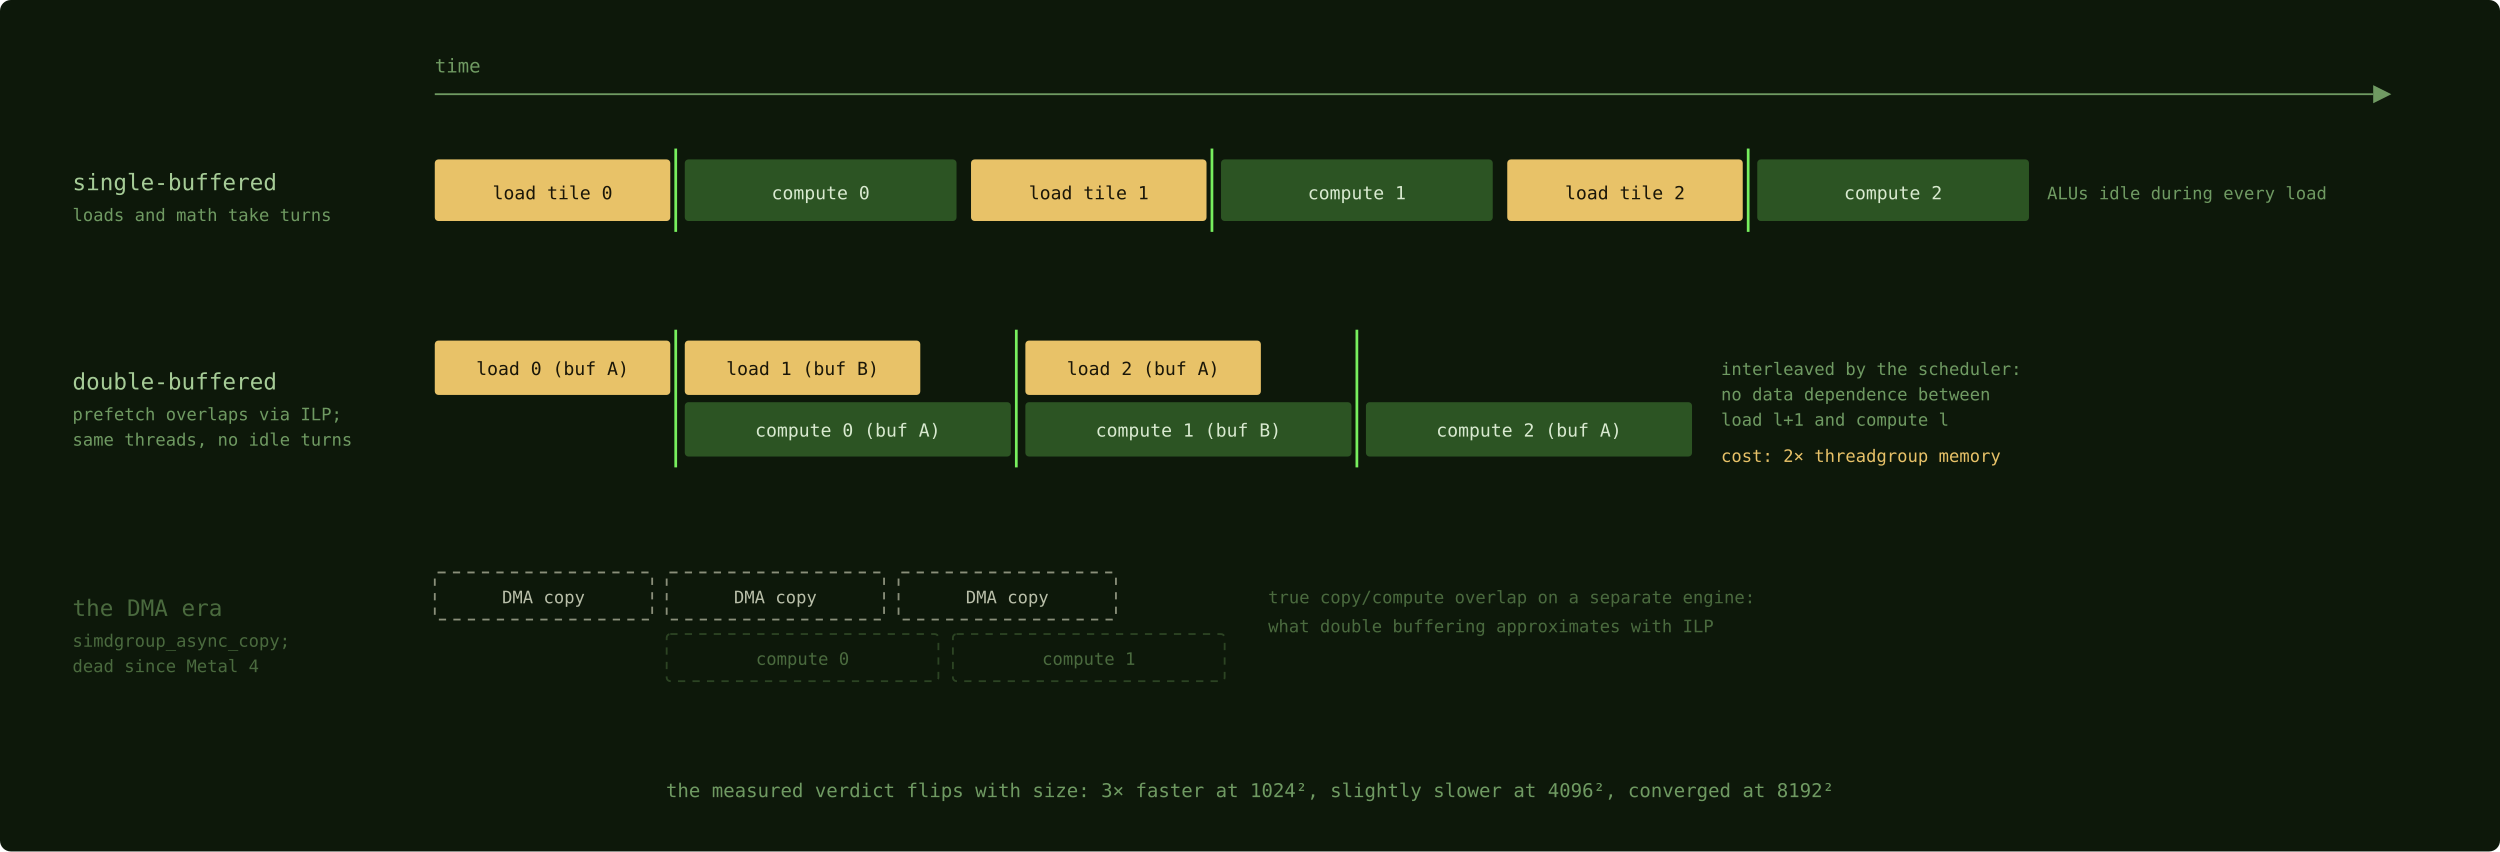
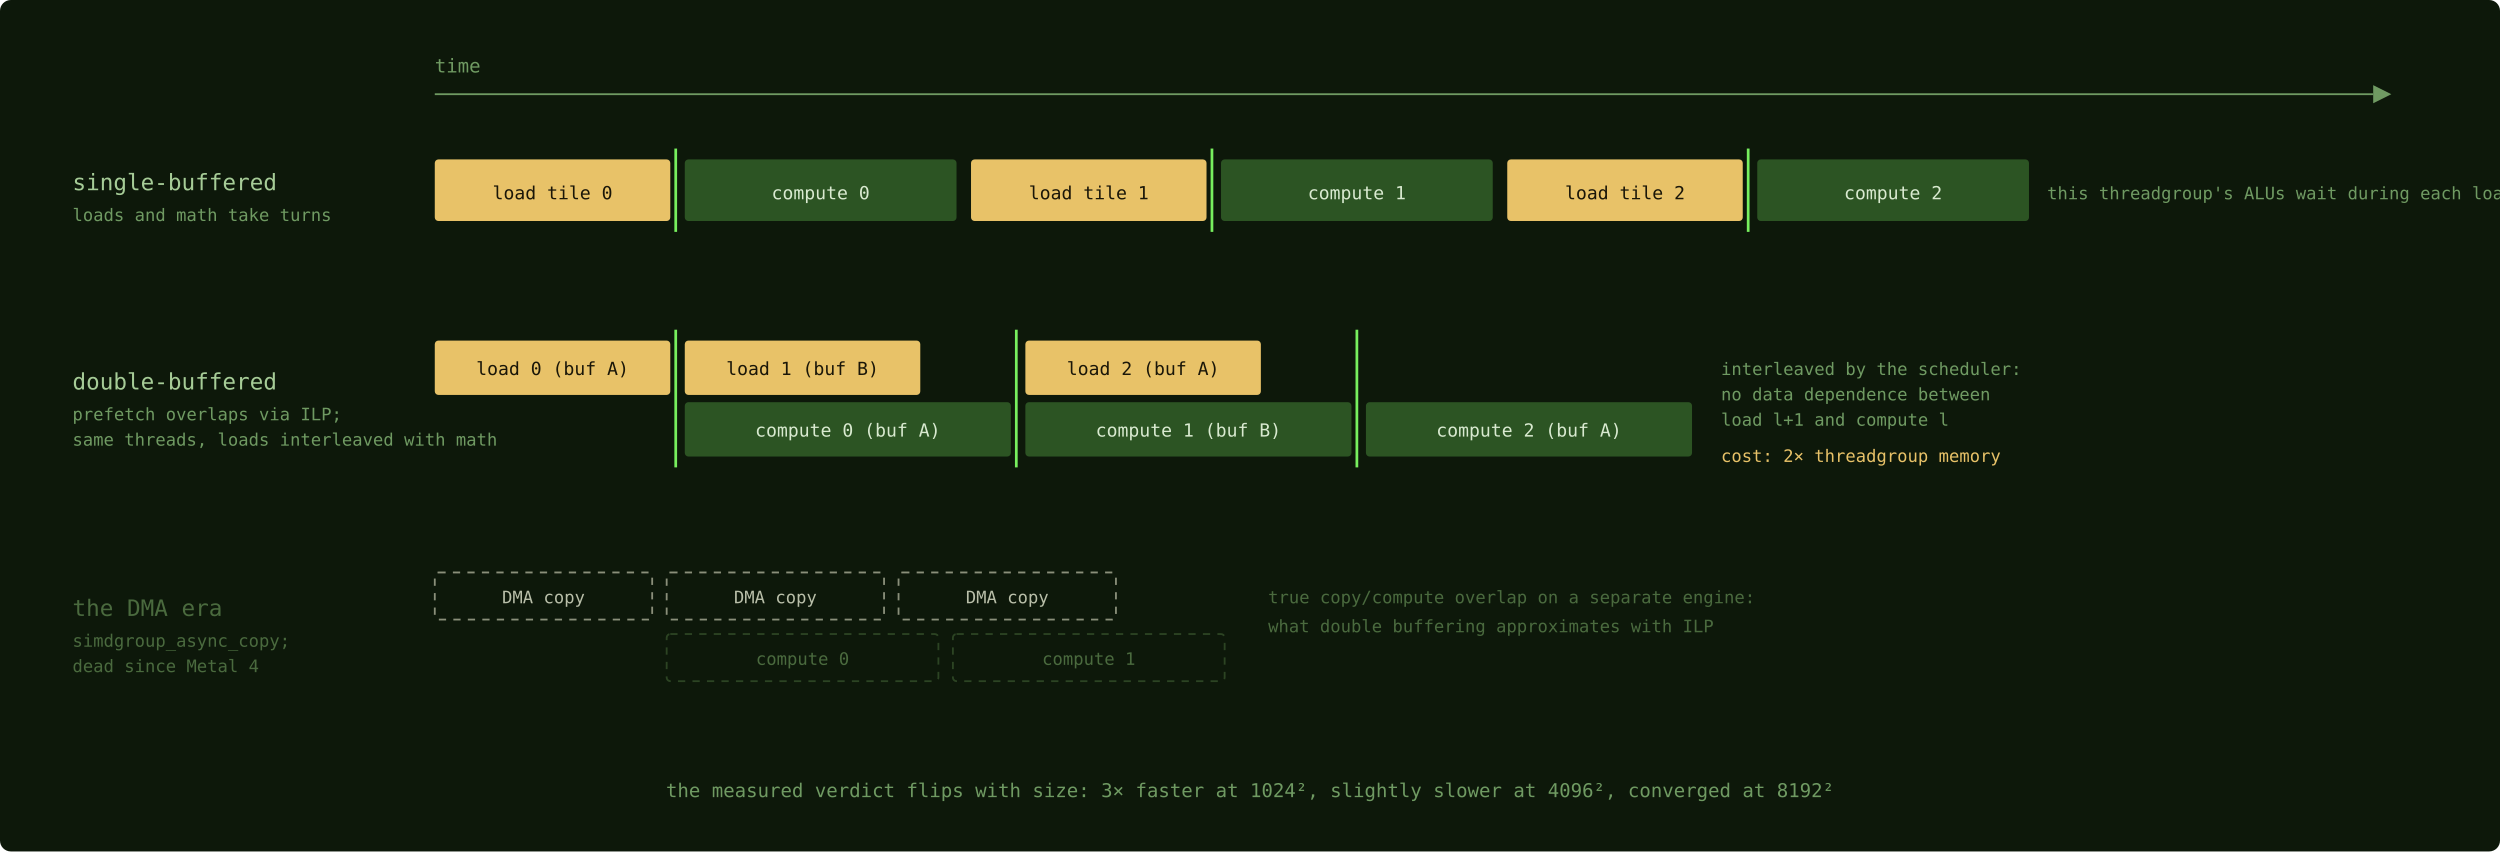
<svg xmlns="http://www.w3.org/2000/svg" viewBox="0 0 1380 470" role="img" aria-label="Three timelines: single-buffered loads and compute alternate serially; double-buffered prefetch overlaps the next load with the current compute; the dead DMA era overlapped fully on a separate copy engine" font-family="Azeret Mono, ui-monospace, Menlo, monospace">
  <rect width="1380" height="470" rx="6" fill="#0d180a" />
  <g stroke="#6f9a62" fill="#6f9a62">
    <line x1="240" y1="52" x2="1310" y2="52" stroke-width="1" />
    <path d="M1310 47 L1320 52 L1310 57 Z" stroke="none" />
  </g>
  <text x="240" y="40" font-size="10.5" fill="#6f9a62">time</text>
  <text x="40" y="105" font-size="12.5" fill="#a6cc97">single-buffered</text>
  <text x="40" y="122" font-size="9.5" fill="#6f9a62">loads and math take turns</text>
  <g>
    <rect x="240" y="88" width="130" height="34" fill="#e8c268" rx="2" />
    <text x="305" y="110" font-size="10" fill="#1a1608" text-anchor="middle">load tile 0</text>
    <rect x="378" y="88" width="150" height="34" fill="#2c5423" rx="2" />
    <text x="453" y="110" font-size="10" fill="#d9ead0" text-anchor="middle">compute 0</text>
    <rect x="536" y="88" width="130" height="34" fill="#e8c268" rx="2" />
    <text x="601" y="110" font-size="10" fill="#1a1608" text-anchor="middle">load tile 1</text>
    <rect x="674" y="88" width="150" height="34" fill="#2c5423" rx="2" />
    <text x="749" y="110" font-size="10" fill="#d9ead0" text-anchor="middle">compute 1</text>
    <rect x="832" y="88" width="130" height="34" fill="#e8c268" rx="2" />
    <text x="897" y="110" font-size="10" fill="#1a1608" text-anchor="middle">load tile 2</text>
    <rect x="970" y="88" width="150" height="34" fill="#2c5423" rx="2" />
    <text x="1045" y="110" font-size="10" fill="#d9ead0" text-anchor="middle">compute 2</text>
    <g stroke="#77ef5e" stroke-width="1.5">
      <line x1="373" y1="82" x2="373" y2="128" />
      <line x1="669" y1="82" x2="669" y2="128" />
      <line x1="965" y1="82" x2="965" y2="128" />
    </g>
  </g>
-   <text x="1130" y="110" font-size="9.5" fill="#6f9a62">ALUs idle during every load</text>
+   <text x="1130" y="110" font-size="9.5" fill="#6f9a62">this threadgroup's ALUs wait during each load</text>
  <text x="40" y="215" font-size="12.5" fill="#a6cc97">double-buffered</text>
  <text x="40" y="232" font-size="9.5" fill="#6f9a62">prefetch overlaps via ILP;</text>
-   <text x="40" y="246" font-size="9.5" fill="#6f9a62">same threads, no idle turns</text>
+   <text x="40" y="246" font-size="9.5" fill="#6f9a62">same threads, loads interleaved with math</text>
  <g>
    <rect x="240" y="188" width="130" height="30" fill="#e8c268" rx="2" />
    <text x="305" y="207" font-size="10" fill="#1a1608" text-anchor="middle">load 0 (buf A)</text>
    <rect x="378" y="222" width="180" height="30" fill="#2c5423" rx="2" />
    <text x="468" y="241" font-size="10" fill="#d9ead0" text-anchor="middle">compute 0 (buf A)</text>
    <rect x="566" y="222" width="180" height="30" fill="#2c5423" rx="2" />
    <text x="656" y="241" font-size="10" fill="#d9ead0" text-anchor="middle">compute 1 (buf B)</text>
    <rect x="754" y="222" width="180" height="30" fill="#2c5423" rx="2" />
    <text x="844" y="241" font-size="10" fill="#d9ead0" text-anchor="middle">compute 2 (buf A)</text>
    <rect x="378" y="188" width="130" height="30" fill="#e8c268" rx="2" />
    <text x="443" y="207" font-size="10" fill="#1a1608" text-anchor="middle">load 1 (buf B)</text>
    <rect x="566" y="188" width="130" height="30" fill="#e8c268" rx="2" />
    <text x="631" y="207" font-size="10" fill="#1a1608" text-anchor="middle">load 2 (buf A)</text>
    <g stroke="#77ef5e" stroke-width="1.5">
      <line x1="373" y1="182" x2="373" y2="258" />
      <line x1="561" y1="182" x2="561" y2="258" />
      <line x1="749" y1="182" x2="749" y2="258" />
    </g>
  </g>
  <text x="950" y="207" font-size="9.5" fill="#6f9a62">interleaved by the scheduler:</text>
  <text x="950" y="221" font-size="9.5" fill="#6f9a62">no data dependence between</text>
  <text x="950" y="235" font-size="9.5" fill="#6f9a62">load l+1 and compute l</text>
  <text x="950" y="255" font-size="9.5" fill="#e8c268">cost: 2× threadgroup memory</text>
  <text x="40" y="340" font-size="12.5" fill="#4a6a3e">the DMA era</text>
  <text x="40" y="357" font-size="9.5" fill="#4a6a3e">simdgroup_async_copy;</text>
  <text x="40" y="371" font-size="9.5" fill="#4a6a3e">dead since Metal 4</text>
  <g stroke-dasharray="4 4">
    <rect x="240" y="316" width="120" height="26" fill="none" stroke="#8a8f7a" rx="2" />
    <rect x="368" y="316" width="120" height="26" fill="none" stroke="#8a8f7a" rx="2" />
    <rect x="496" y="316" width="120" height="26" fill="none" stroke="#8a8f7a" rx="2" />
    <rect x="368" y="350" width="150" height="26" fill="none" stroke="#2c4423" rx="2" />
    <rect x="526" y="350" width="150" height="26" fill="none" stroke="#2c4423" rx="2" />
  </g>
  <text x="300" y="333" font-size="9.5" fill="#b9bfa9" text-anchor="middle">DMA copy</text>
  <text x="428" y="333" font-size="9.5" fill="#b9bfa9" text-anchor="middle">DMA copy</text>
  <text x="556" y="333" font-size="9.5" fill="#b9bfa9" text-anchor="middle">DMA copy</text>
  <text x="443" y="367" font-size="9.5" fill="#4a6a3e" text-anchor="middle">compute 0</text>
  <text x="601" y="367" font-size="9.5" fill="#4a6a3e" text-anchor="middle">compute 1</text>
  <text x="700" y="333" font-size="9.5" fill="#4a6a3e">true copy/compute overlap on a separate engine:</text>
  <text x="700" y="349" font-size="9.5" fill="#4a6a3e">what double buffering approximates with ILP</text>
  <text x="690" y="440" font-size="10.5" fill="#6f9a62" text-anchor="middle">the measured verdict flips with size: 3× faster at 1024², slightly slower at 4096², converged at 8192²</text>
</svg>
